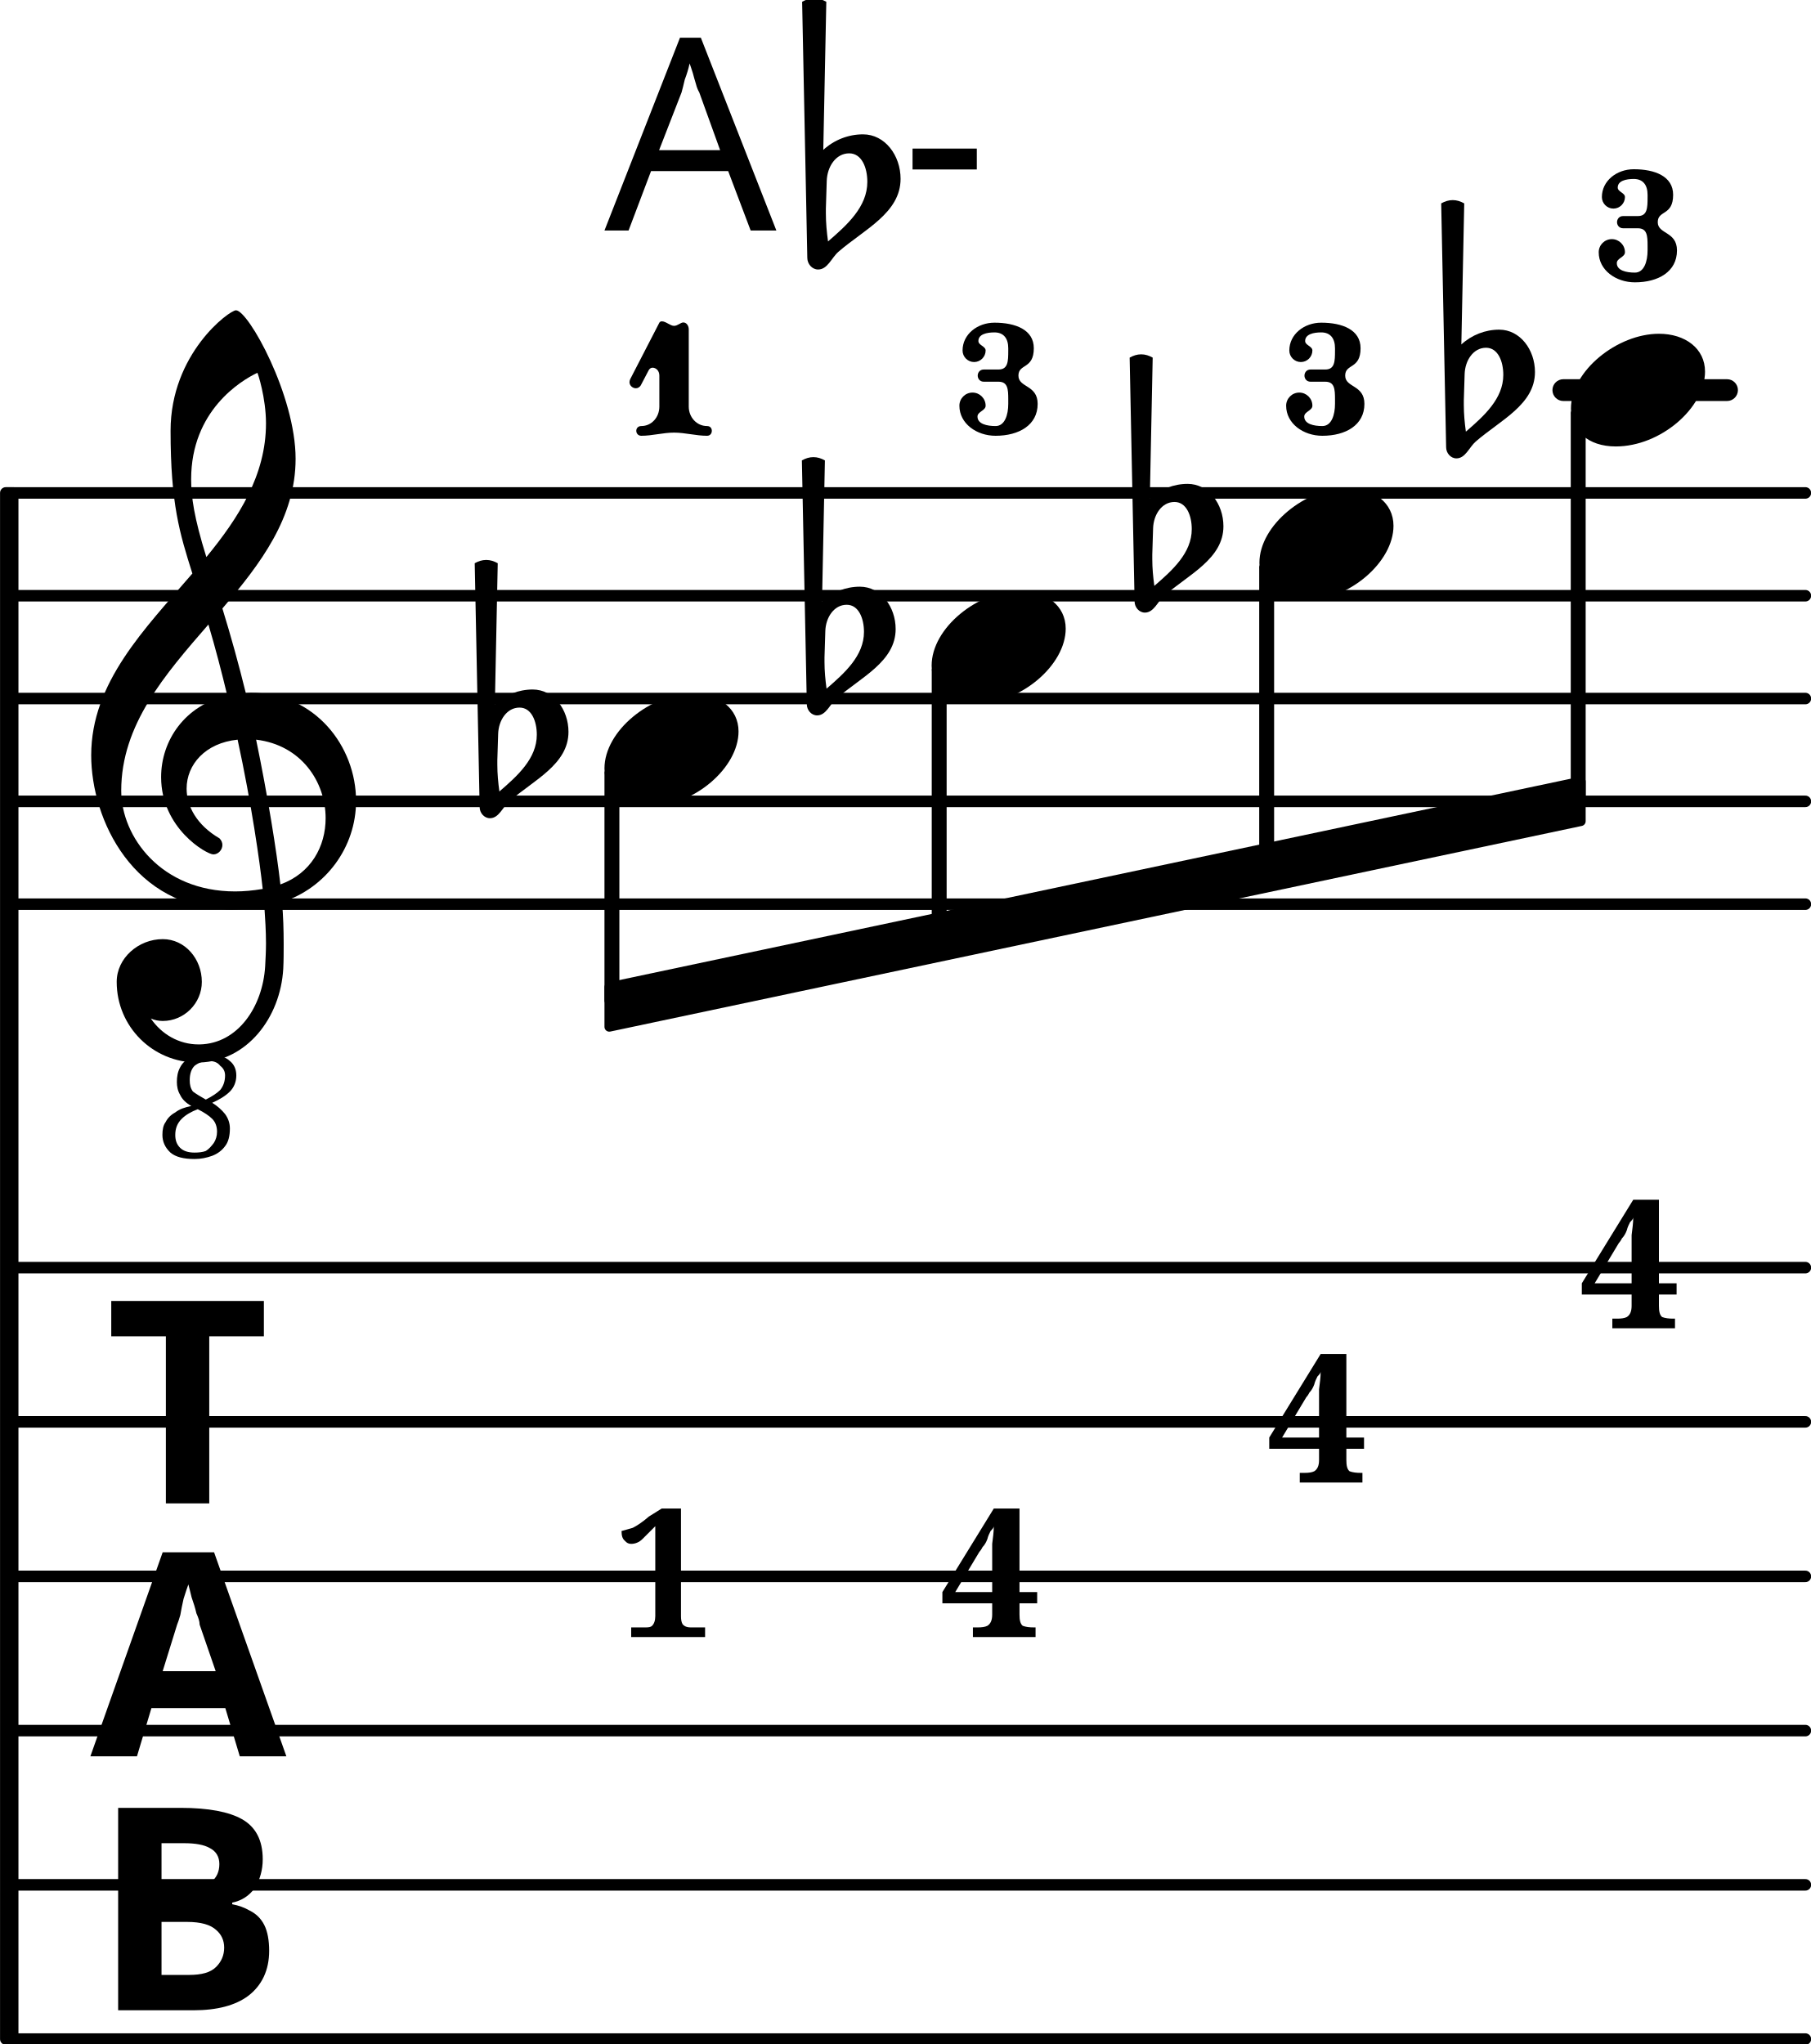
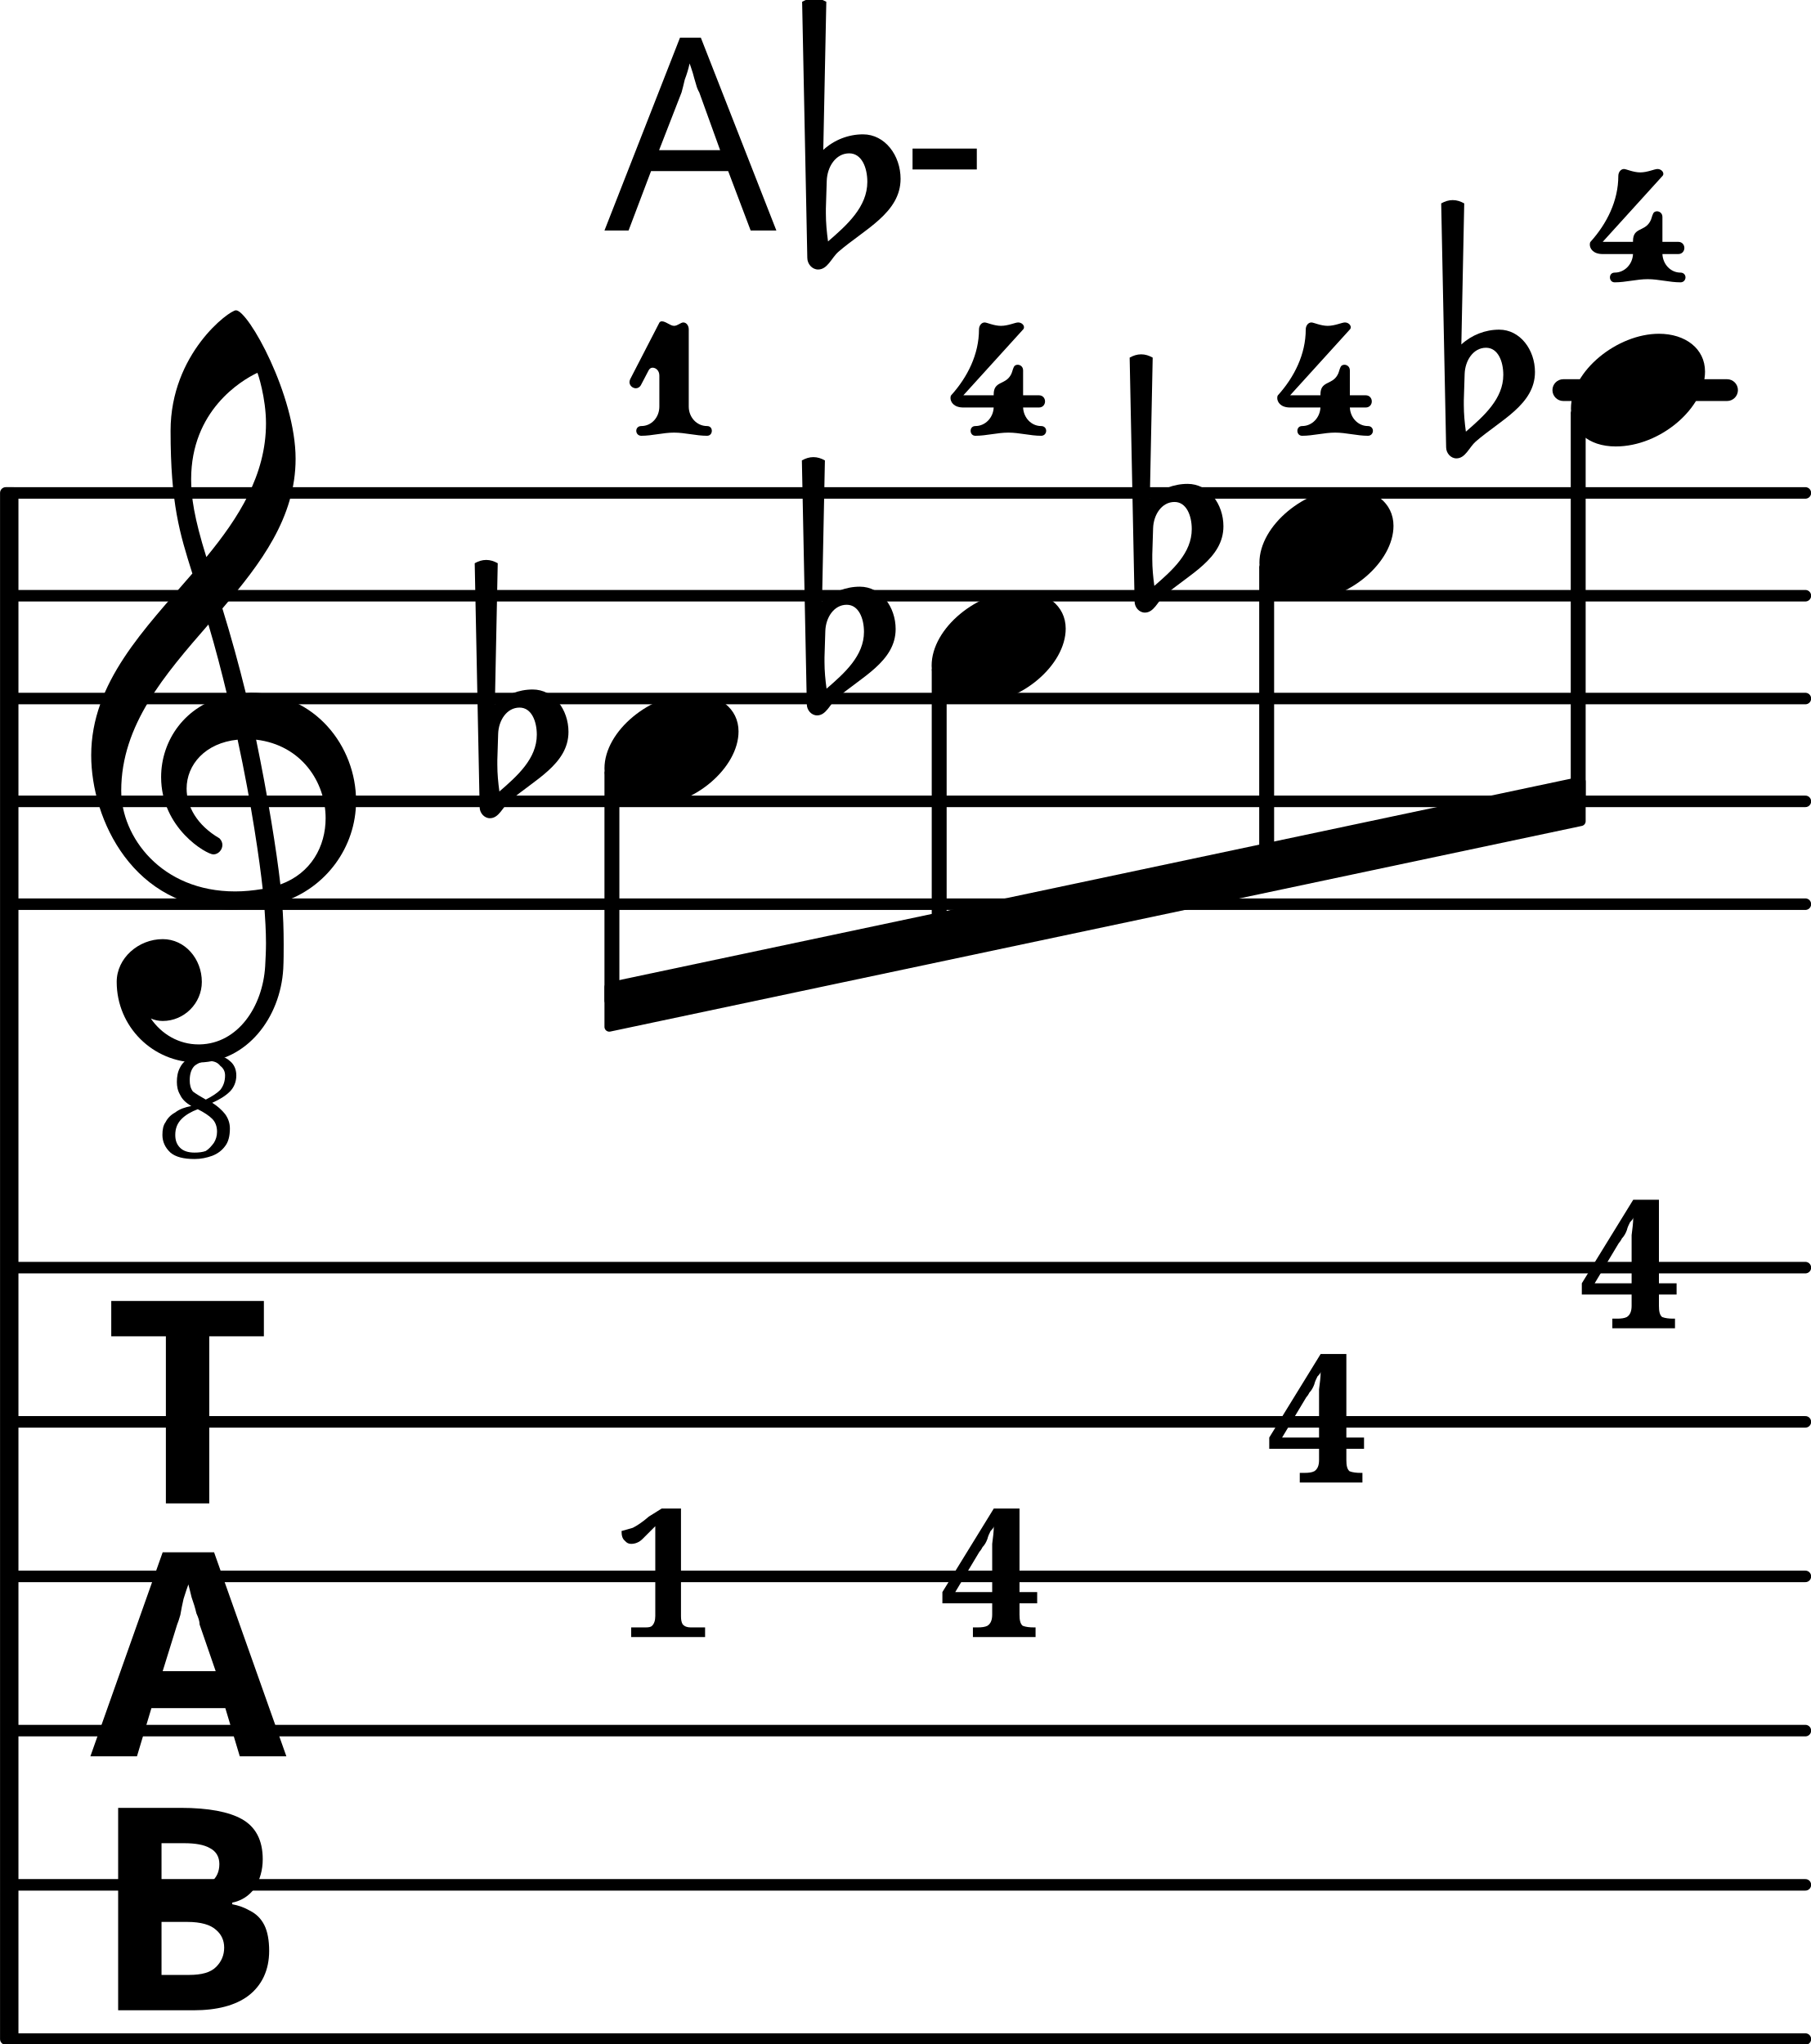
<svg xmlns="http://www.w3.org/2000/svg" preserveAspectRatio="xMidYMid meet" viewBox="-0.079 -4.552 17.61 19.88">
  <g transform="translate(0, -0.7578)">
    <rect x="15.02" y="-0.106" width="1.804" height="0.212" ry="0.106" fill="currentColor" />
  </g>
  <g transform="translate(0, 4.242)">
    <line stroke-linejoin="round" stroke-linecap="round" stroke-width="0.112" stroke="currentColor" x1="0.056" y1="0" x2="17.48" y2="0" />
  </g>
  <g transform="translate(0, 3.242)">
    <line stroke-linejoin="round" stroke-linecap="round" stroke-width="0.112" stroke="currentColor" x1="0.056" y1="0" x2="17.48" y2="0" />
  </g>
  <g transform="translate(0, 2.242)">
    <line stroke-linejoin="round" stroke-linecap="round" stroke-width="0.112" stroke="currentColor" x1="0.056" y1="0" x2="17.48" y2="0" />
  </g>
  <g transform="translate(0, 1.242)">
    <line stroke-linejoin="round" stroke-linecap="round" stroke-width="0.112" stroke="currentColor" x1="0.056" y1="0" x2="17.48" y2="0" />
  </g>
  <g transform="translate(0, 0.2422)">
    <line stroke-linejoin="round" stroke-linecap="round" stroke-width="0.112" stroke="currentColor" x1="0.056" y1="0" x2="17.48" y2="0" />
  </g>
  <g transform="translate(0, 15.28)">
    <line stroke-linejoin="round" stroke-linecap="round" stroke-width="0.112" stroke="currentColor" x1="0.056" y1="0" x2="17.48" y2="0" />
  </g>
  <g transform="translate(0, 13.78)">
    <line stroke-linejoin="round" stroke-linecap="round" stroke-width="0.112" stroke="currentColor" x1="0.056" y1="0" x2="17.48" y2="0" />
  </g>
  <g transform="translate(0, 12.28)">
    <line stroke-linejoin="round" stroke-linecap="round" stroke-width="0.112" stroke="currentColor" x1="0.056" y1="0" x2="17.48" y2="0" />
  </g>
  <g transform="translate(0, 10.78)">
    <line stroke-linejoin="round" stroke-linecap="round" stroke-width="0.112" stroke="currentColor" x1="0.056" y1="0" x2="17.48" y2="0" />
  </g>
  <g transform="translate(0, 9.277)">
    <line stroke-linejoin="round" stroke-linecap="round" stroke-width="0.112" stroke="currentColor" x1="0.056" y1="0" x2="17.48" y2="0" />
  </g>
  <g transform="translate(0, 7.777)">
    <line stroke-linejoin="round" stroke-linecap="round" stroke-width="0.112" stroke="currentColor" x1="0.056" y1="0" x2="17.48" y2="0" />
  </g>
  <g transform="translate(5.8, 5.242)">
    <polygon stroke-linejoin="round" stroke-linecap="round" stroke-width="0.094" fill="currentColor" stroke="currentColor" points="9.496 -2.193 9.496 -1.807 0.047 0.193 0.047 -0.193" />
  </g>
  <g transform="translate(5.8, -2.31)">
    <text font-family="sans" font-size="2.616" text-anchor="start" fill="currentColor">
      <tspan>A</tspan>
    </text>
  </g>
  <g transform="translate(7.84, -2.628)">
    <path transform="scale(0.0042, -0.0042)" d="M29 39l-2 -64v-11c0 -22 2 -43 5 -65c44 38 91 80 91 138c0 33 -13 66 -42 66c-31 0 -51 -31 -52 -64zM-28 454c9 5 18 8 28 8s19 -3 28 -8l-7 -343c25 23 58 36 92 36c51 0 87 -49 87 -103c0 -79 -84 -117 -144 -169c-16 -14 -25 -41 -47 -41c-14 0 -25 13 -25 27z" fill="currentColor" />
  </g>
  <g transform="translate(8.687, -2.31)">
    <text font-family="sans" font-size="2.616" text-anchor="start" fill="currentColor">
      <tspan>-</tspan>
    </text>
  </g>
  <g transform="translate(5.8, 2.742)">
    <path transform="scale(0.004, -0.004)" d="M0 -45c0 92 113 182 214 182c64 0 112 -36 112 -92c0 -88 -108 -182 -217 -182c-68 0 -109 39 -109 92z" fill="currentColor" />
  </g>
  <g transform="translate(6.05, -0.3136)">
    <path transform="scale(0.0022, -0.0022)" d="M194 486c16 0 29 15 41 15c13 0 24 -13 24 -31v-341c0 -47 35 -86 81 -86c14 0 21 -10 21 -21s-7 -22 -21 -22c-49 0 -97 14 -146 14s-96 -14 -145 -14c-14 0 -22 11 -22 22s8 21 22 21c46 0 80 39 80 86v137c0 23 -16 35 -30 35c-7 0 -13 -4 -17 -11l-34 -65 c-5 -10 -14 -15 -23 -15c-14 0 -28 12 -28 27c0 4 1 8 3 13l129 250c2 4 7 6 11 6c18 0 37 -20 54 -20z" fill="currentColor" />
  </g>
  <g transform="translate(0.8, 3.242)">
    <path transform="scale(0.004, -0.004)" d="M265 -635h-5c-108 0 -196 87 -196 196c0 58 53 104 112 104c54 0 95 -48 95 -104c0 -52 -43 -95 -95 -95c-10 0 -20 2 -29 6c26 -38 68 -63 116 -63h3zM403 150c28 -135 50 -272 59 -352c75 27 110 93 110 161c0 88 -59 178 -169 191zM75 26c0 -112 97 -245 277 -245 c21 0 43 2 67 6c-7 65 -27 206 -61 363c-79 -8 -124 -61 -124 -119c0 -43 25 -89 80 -121c5 -5 7 -11 7 -16c0 -12 -10 -23 -22 -23c-16 0 -127 63 -127 188c0 89 58 175 161 198c-14 58 -29 116 -46 173c-106 -122 -212 -244 -212 -404zM354 1194c30 0 145 -207 145 -361 c0 -143 -85 -255 -178 -364c21 -68 40 -137 57 -206c4 0 8 1 12 1c156 0 256 -130 256 -263c0 -113 -74 -212 -180 -246c3 -34 4 -68 4 -102c0 -20 0 -40 -1 -60c-7 -120 -89 -225 -204 -228l1 44c93 2 153 92 159 190c1 19 2 37 2 56c0 30 -2 60 -4 90 c-28 -5 -54 -8 -79 -8c-240 0 -342 219 -342 375c0 177 130 307 246 442c-31 98 -53 170 -53 347c0 188 143 293 159 293zM427 919c0 62 -20 123 -21 123c-40 -19 -161 -92 -161 -259c0 -42 7 -93 37 -189c78 95 145 199 145 325z" fill="currentColor" />
  </g>
  <g transform="translate(1.485, 6.705)">
    <text font-family="serif" font-style="italic" font-size="1.386" text-anchor="start" fill="currentColor">
      <tspan>8</tspan>
    </text>
  </g>
  <g transform="translate(5.888, 11.37)">
    <text font-family="serif" font-weight="bold" font-size="1.746" text-anchor="start" fill="currentColor">
      <tspan>1</tspan>
    </text>
  </g>
  <g transform="translate(0.9406, 10.07)">
    <text font-family="sans" font-weight="bold" font-size="2.772" text-anchor="start" fill="currentColor">
      <tspan>T</tspan>
    </text>
  </g>
  <g transform="translate(0.8, 12.53)">
    <text font-family="sans" font-weight="bold" font-size="2.772" text-anchor="start" fill="currentColor">
      <tspan>A</tspan>
    </text>
  </g>
  <g transform="translate(0.8201, 15)">
    <text font-family="sans" font-weight="bold" font-size="2.772" text-anchor="start" fill="currentColor">
      <tspan>B</tspan>
    </text>
  </g>
  <g transform="translate(5.872, 2.242)">
    <rect x="-0.072" y="0.679" width="0.145" height="2.305" ry="0.047" fill="currentColor" />
  </g>
  <g transform="translate(4.65, 2.742)">
    <path transform="scale(0.004, -0.004)" d="M29 39l-2 -64v-11c0 -22 2 -43 5 -65c44 38 91 80 91 138c0 33 -13 66 -42 66c-31 0 -51 -31 -52 -64zM-28 454c9 5 18 8 28 8s19 -3 28 -8l-7 -343c25 23 58 36 92 36c51 0 87 -49 87 -103c0 -79 -84 -117 -144 -169c-16 -14 -25 -41 -47 -41c-14 0 -25 13 -25 27z" fill="currentColor" />
  </g>
  <g transform="translate(8.982, 1.742)">
    <path transform="scale(0.004, -0.004)" d="M0 -45c0 92 113 182 214 182c64 0 112 -36 112 -92c0 -88 -108 -182 -217 -182c-68 0 -109 39 -109 92z" fill="currentColor" />
  </g>
-   <g transform="translate(9.252, -0.3136)">
-     <path transform="scale(0.0022, -0.0022)" d="M261 266c0 -54 85 -40 85 -125c0 -94 -83 -141 -186 -141c-84 0 -160 54 -160 133c0 32 26 58 58 58s58 -26 58 -58c0 -22 -36 -26 -36 -48c0 -33 42 -42 80 -42c41 0 56 50 56 98v21c0 44 -2 77 -43 77h-65c-18 0 -27 14 -27 27s9 27 27 27h65c42 0 43 36 43 83v11 c0 43 -20 70 -61 70c-34 0 -71 -8 -71 -38c0 -19 32 -23 32 -42c0 -28 -23 -51 -51 -51s-51 23 -51 51c0 72 66 123 141 123c93 0 174 -31 174 -113c0 -94 -68 -67 -68 -121z" fill="currentColor" />
+   <g transform="translate(9.172, -0.3136)">
+     <path transform="scale(0.0022, -0.0022)" d="M148 501c10 0 41 -15 72 -15c32 0 63 15 76 15c15 0 26 -11 26 -21c0 -4 -1 -7 -4 -10l-264 -291h134v4c0 60 50 41 75 85c7 11 8 24 14 36c3 7 10 10 17 10c11 0 24 -8 24 -25v-110h70c18 0 27 -14 27 -27s-9 -27 -27 -27h-70c2 -45 36 -82 80 -82c14 0 22 -10 22 -21 s-8 -22 -22 -22c-49 0 -96 14 -145 14s-97 -14 -146 -14c-14 0 -21 11 -21 22s7 21 21 21c44 0 79 37 81 82h-134c-43 0 -57 25 -57 42c0 5 1 10 3 12c73 81 123 182 123 291c0 17 11 31 25 31z" fill="currentColor" />
  </g>
  <g transform="translate(9.071, 11.37)">
    <text font-family="serif" font-weight="bold" font-size="1.746" text-anchor="start" fill="currentColor">
      <tspan>4</tspan>
    </text>
  </g>
  <g transform="translate(9.055, 2.242)">
    <rect x="-0.072" y="-0.321" width="0.145" height="2.638" ry="0.047" fill="currentColor" />
  </g>
  <g transform="translate(7.832, 1.742)">
    <path transform="scale(0.004, -0.004)" d="M29 39l-2 -64v-11c0 -22 2 -43 5 -65c44 38 91 80 91 138c0 33 -13 66 -42 66c-31 0 -51 -31 -52 -64zM-28 454c9 5 18 8 28 8s19 -3 28 -8l-7 -343c25 23 58 36 92 36c51 0 87 -49 87 -103c0 -79 -84 -117 -144 -169c-16 -14 -25 -41 -47 -41c-14 0 -25 13 -25 27z" fill="currentColor" />
  </g>
  <g transform="translate(12.17, 0.7422)">
    <path transform="scale(0.004, -0.004)" d="M0 -45c0 92 113 182 214 182c64 0 112 -36 112 -92c0 -88 -108 -182 -217 -182c-68 0 -109 39 -109 92z" fill="currentColor" />
  </g>
-   <g transform="translate(12.43, -0.3136)">
-     <path transform="scale(0.0022, -0.0022)" d="M261 266c0 -54 85 -40 85 -125c0 -94 -83 -141 -186 -141c-84 0 -160 54 -160 133c0 32 26 58 58 58s58 -26 58 -58c0 -22 -36 -26 -36 -48c0 -33 42 -42 80 -42c41 0 56 50 56 98v21c0 44 -2 77 -43 77h-65c-18 0 -27 14 -27 27s9 27 27 27h65c42 0 43 36 43 83v11 c0 43 -20 70 -61 70c-34 0 -71 -8 -71 -38c0 -19 32 -23 32 -42c0 -28 -23 -51 -51 -51s-51 23 -51 51c0 72 66 123 141 123c93 0 174 -31 174 -113c0 -94 -68 -67 -68 -121z" fill="currentColor" />
+   <g transform="translate(12.35, -0.3136)">
+     <path transform="scale(0.0022, -0.0022)" d="M148 501c10 0 41 -15 72 -15c32 0 63 15 76 15c15 0 26 -11 26 -21c0 -4 -1 -7 -4 -10l-264 -291h134v4c0 60 50 41 75 85c7 11 8 24 14 36c3 7 10 10 17 10c11 0 24 -8 24 -25v-110h70c18 0 27 -14 27 -27s-9 -27 -27 -27h-70c2 -45 36 -82 80 -82c14 0 22 -10 22 -21 s-8 -22 -22 -22c-49 0 -96 14 -145 14s-97 -14 -146 -14c-14 0 -21 11 -21 22s7 21 21 21c44 0 79 37 81 82h-134c-43 0 -57 25 -57 42c0 5 1 10 3 12c73 81 123 182 123 291c0 17 11 31 25 31z" fill="currentColor" />
  </g>
  <g transform="translate(12.25, 9.867)">
    <text font-family="serif" font-weight="bold" font-size="1.746" text-anchor="start" fill="currentColor">
      <tspan>4</tspan>
    </text>
  </g>
  <g transform="translate(12.24, 2.242)">
    <rect x="-0.072" y="-1.321" width="0.145" height="2.971" ry="0.047" fill="currentColor" />
  </g>
  <g transform="translate(11.02, 0.7422)">
    <path transform="scale(0.004, -0.004)" d="M29 39l-2 -64v-11c0 -22 2 -43 5 -65c44 38 91 80 91 138c0 33 -13 66 -42 66c-31 0 -51 -31 -52 -64zM-28 454c9 5 18 8 28 8s19 -3 28 -8l-7 -343c25 23 58 36 92 36c51 0 87 -49 87 -103c0 -79 -84 -117 -144 -169c-16 -14 -25 -41 -47 -41c-14 0 -25 13 -25 27z" fill="currentColor" />
  </g>
  <g transform="translate(15.2, -0.7578)">
    <path transform="scale(0.004, -0.004)" d="M0 -45c0 92 113 182 214 182c64 0 112 -36 112 -92c0 -88 -108 -182 -217 -182c-68 0 -109 39 -109 92z" fill="currentColor" />
  </g>
-   <g transform="translate(15.47, -1.806)">
-     <path transform="scale(0.0022, -0.0022)" d="M261 266c0 -54 85 -40 85 -125c0 -94 -83 -141 -186 -141c-84 0 -160 54 -160 133c0 32 26 58 58 58s58 -26 58 -58c0 -22 -36 -26 -36 -48c0 -33 42 -42 80 -42c41 0 56 50 56 98v21c0 44 -2 77 -43 77h-65c-18 0 -27 14 -27 27s9 27 27 27h65c42 0 43 36 43 83v11 c0 43 -20 70 -61 70c-34 0 -71 -8 -71 -38c0 -19 32 -23 32 -42c0 -28 -23 -51 -51 -51s-51 23 -51 51c0 72 66 123 141 123c93 0 174 -31 174 -113c0 -94 -68 -67 -68 -121z" fill="currentColor" />
+   <g transform="translate(15.39, -1.806)">
+     <path transform="scale(0.0022, -0.0022)" d="M148 501c10 0 41 -15 72 -15c32 0 63 15 76 15c15 0 26 -11 26 -21c0 -4 -1 -7 -4 -10l-264 -291h134v4c0 60 50 41 75 85c7 11 8 24 14 36c3 7 10 10 17 10c11 0 24 -8 24 -25v-110h70c18 0 27 -14 27 -27s-9 -27 -27 -27h-70c2 -45 36 -82 80 -82c14 0 22 -10 22 -21 s-8 -22 -22 -22c-49 0 -96 14 -145 14s-97 -14 -146 -14c-14 0 -21 11 -21 22s7 21 21 21c44 0 79 37 81 82h-134c-43 0 -57 25 -57 42c0 5 1 10 3 12c73 81 123 182 123 291c0 17 11 31 25 31z" fill="currentColor" />
  </g>
  <g transform="translate(15.29, 8.367)">
    <text font-family="serif" font-weight="bold" font-size="1.746" text-anchor="start" fill="currentColor">
      <tspan>4</tspan>
    </text>
  </g>
  <g transform="translate(15.27, 2.242)">
    <rect x="-0.072" y="-2.821" width="0.145" height="3.836" ry="0.047" fill="currentColor" />
  </g>
  <g transform="translate(14.05, -0.7578)">
    <path transform="scale(0.004, -0.004)" d="M29 39l-2 -64v-11c0 -22 2 -43 5 -65c44 38 91 80 91 138c0 33 -13 66 -42 66c-31 0 -51 -31 -52 -64zM-28 454c9 5 18 8 28 8s19 -3 28 -8l-7 -343c25 23 58 36 92 36c51 0 87 -49 87 -103c0 -79 -84 -117 -144 -169c-16 -14 -25 -41 -47 -41c-14 0 -25 13 -25 27z" fill="currentColor" />
  </g>
  <g transform="translate(-0.0786, 7.759)">
    <rect x="0" y="-7.573" width="0.179" height="15.15" ry="0.056" fill="currentColor" />
  </g>
</svg>
